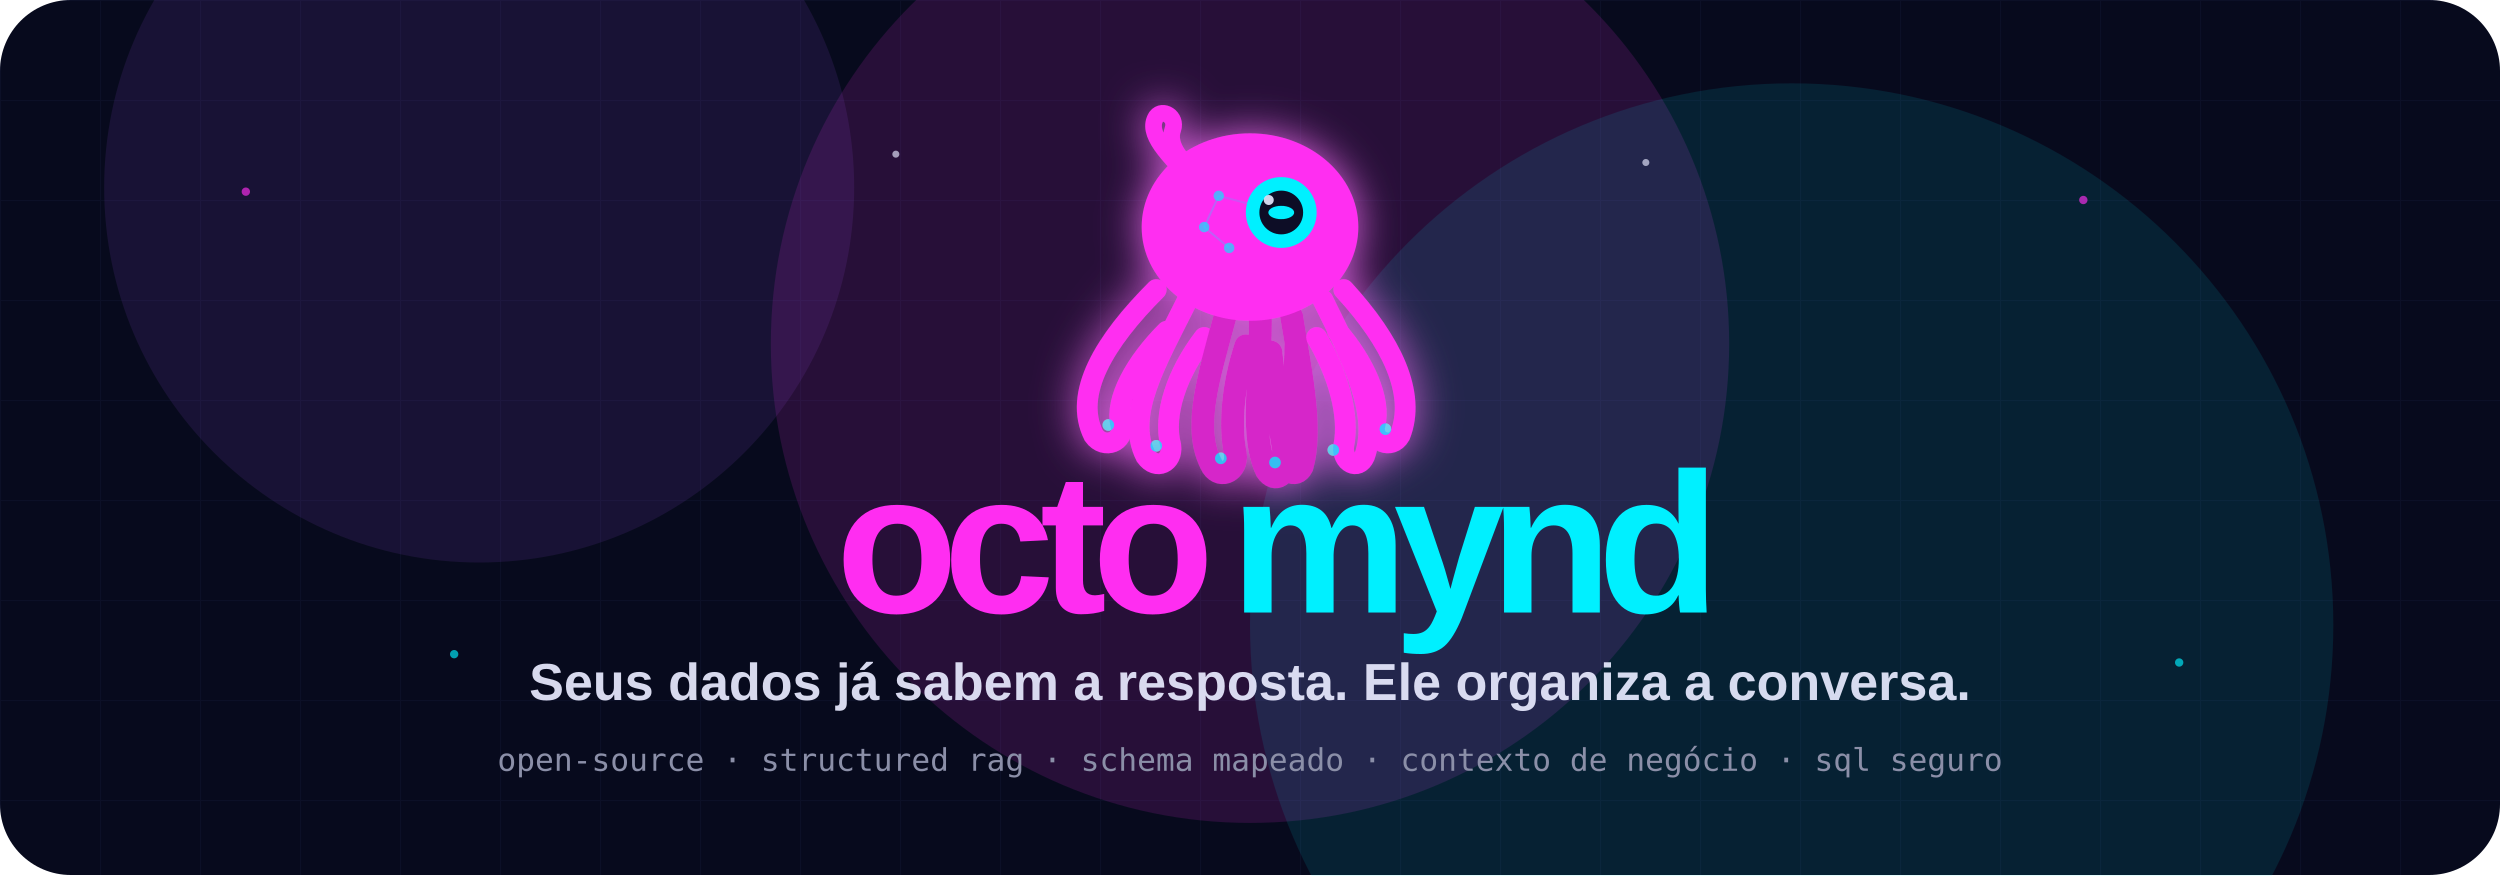
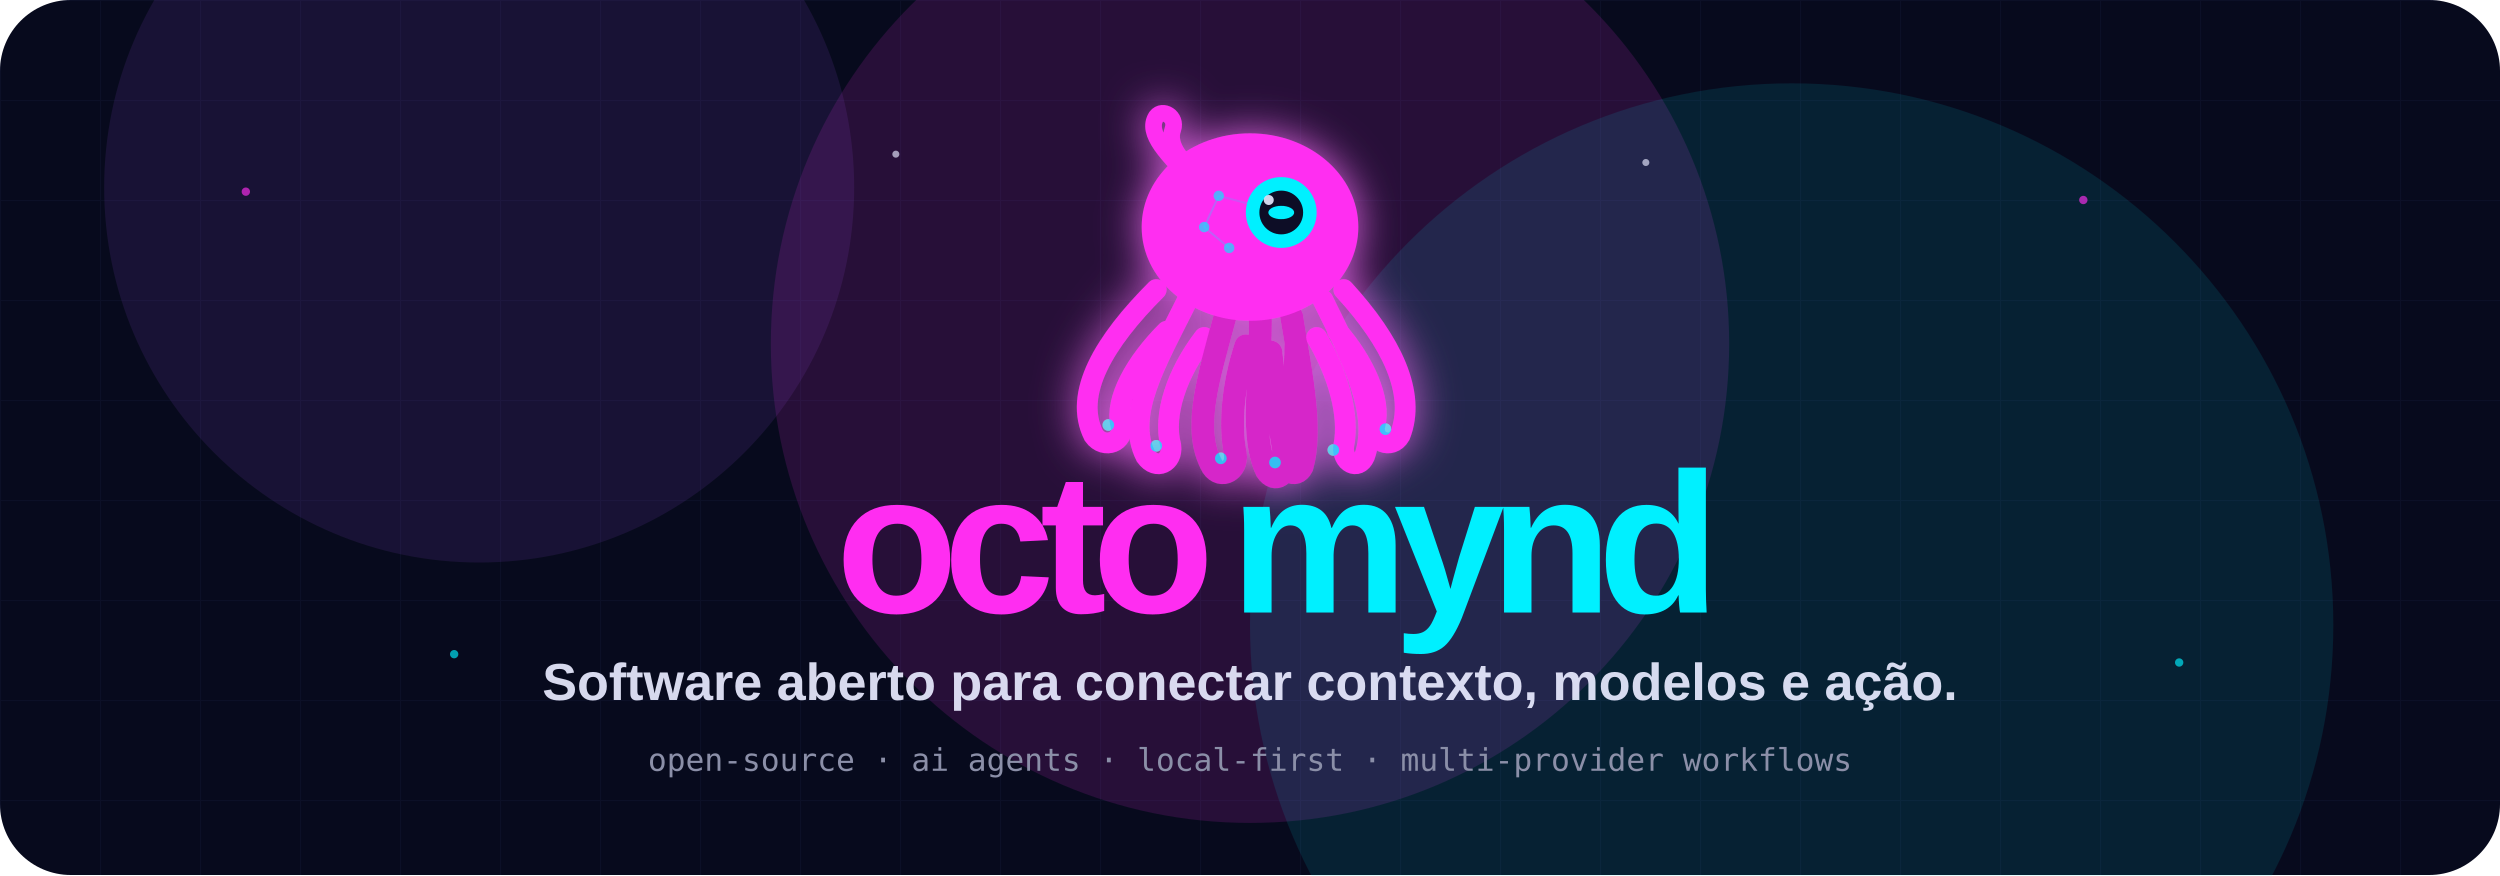
<svg xmlns="http://www.w3.org/2000/svg" width="1200" height="420" viewBox="0 0 1200 420" fill="none">
  <defs>
    <linearGradient id="bg" x1="0" y1="0" x2="1200" y2="420">
      <stop stop-color="#070a1d" />
      <stop offset="0.52" stop-color="#0a0e27" />
      <stop offset="1" stop-color="#111640" />
    </linearGradient>
    <linearGradient id="wordPink" x1="240" y1="230" x2="560" y2="230">
      <stop stop-color="#ff2df1" />
      <stop offset="1" stop-color="#a855f7" />
    </linearGradient>
    <linearGradient id="wordCyan" x1="560" y1="230" x2="960" y2="230">
      <stop stop-color="#00f0ff" />
      <stop offset="1" stop-color="#37f7ff" />
    </linearGradient>
    <linearGradient id="octoBody" x1="525" y1="62" x2="677" y2="182">
      <stop stop-color="#ff2df1" />
      <stop offset="1" stop-color="#c41fb8" />
    </linearGradient>
    <linearGradient id="tentHot" x1="0" y1="130" x2="0" y2="270">
      <stop stop-color="#ff2df1" />
      <stop offset="1" stop-color="#a855f7" />
    </linearGradient>
    <linearGradient id="tentDeep" x1="0" y1="130" x2="0" y2="270">
      <stop stop-color="#d626c9" />
      <stop offset="1" stop-color="#7c1eb8" />
    </linearGradient>
    <filter id="pinkGlow" x="-60%" y="-60%" width="220%" height="220%">
      <feGaussianBlur stdDeviation="10" result="blur" />
      <feColorMatrix in="blur" result="glow" values="1 0 0 0 1 0 0 0 0 0.17 0 0 1 0 0.95 0 0 0 0.85 0" />
      <feMerge>
        <feMergeNode in="glow" />
        <feMergeNode in="SourceGraphic" />
      </feMerge>
    </filter>
    <pattern id="grid" width="48" height="48" patternUnits="userSpaceOnUse">
      <path d="M48 0H0V48" stroke="#26305f" stroke-opacity="0.38" stroke-width="1" />
    </pattern>
  </defs>
  <rect width="1200" height="420" rx="34" fill="url(#bg)" />
  <rect width="1200" height="420" rx="34" fill="url(#grid)" opacity="0.42" />
  <circle cx="600" cy="165" r="230" fill="#ff2df1" opacity="0.13" />
  <circle cx="860" cy="300" r="260" fill="#00f0ff" opacity="0.10" />
  <circle cx="230" cy="90" r="180" fill="#a855f7" opacity="0.11" />
  <g opacity="0.65">
    <circle cx="118" cy="92" r="2" fill="#ff2df1" />
    <circle cx="218" cy="314" r="2" fill="#00f0ff" />
    <circle cx="1000" cy="96" r="2" fill="#ff2df1" />
    <circle cx="1046" cy="318" r="2" fill="#00f0ff" />
    <circle cx="430" cy="74" r="1.7" fill="#e8eaff" />
    <circle cx="790" cy="78" r="1.7" fill="#e8eaff" />
  </g>
  <g transform="translate(500 34)" filter="url(#pinkGlow)">
    <g>
      <path d="M55 105 C30 130,15 155,25 175 C30 182,40 178,38 170 C35 158,45 140,60 125" stroke="url(#tentHot)" stroke-width="10" stroke-linecap="round">
        <animateTransform attributeName="transform" type="rotate" values="-3 55 105;7 55 105;-3 55 105" dur="2.6s" repeatCount="indefinite" />
      </path>
      <path d="M70 110 C55 140,40 165,50 185 C55 192,63 188,62 180 C58 165,65 145,78 128" stroke="url(#tentHot)" stroke-width="10" stroke-linecap="round">
        <animateTransform attributeName="transform" type="rotate" values="5 70 110;-4 70 110;5 70 110" dur="2.2s" repeatCount="indefinite" />
      </path>
      <path d="M88 118 C80 148,72 172,82 190 C86 196,94 192,93 184 C90 170,92 150,98 132" stroke="url(#tentDeep)" stroke-width="11" stroke-linecap="round">
        <animateTransform attributeName="transform" type="rotate" values="-2 88 118;6 88 118;-2 88 118" dur="2.8s" repeatCount="indefinite" />
      </path>
      <path d="M105 120 C105 150,100 175,108 192 C112 198,118 194,117 186 C114 172,112 152,110 135" stroke="url(#tentDeep)" stroke-width="11" stroke-linecap="round">
        <animateTransform attributeName="transform" type="rotate" values="3 105 120;-4 105 120;3 105 120" dur="2.4s" repeatCount="indefinite" />
      </path>
      <path d="M120 118 C125 148,130 172,125 190 C122 196,115 192,116 184 C118 170,122 150,122 132" stroke="url(#tentDeep)" stroke-width="11" stroke-linecap="round">
        <animateTransform attributeName="transform" type="rotate" values="-3 120 118;5 120 118;-3 120 118" dur="2.5s" repeatCount="indefinite" />
      </path>
      <path d="M135 110 C150 140,162 165,155 185 C152 192,144 188,145 180 C148 165,142 145,132 128" stroke="url(#tentHot)" stroke-width="10" stroke-linecap="round">
        <animateTransform attributeName="transform" type="rotate" values="4 135 110;-6 135 110;4 135 110" dur="2.3s" repeatCount="indefinite" />
      </path>
      <path d="M145 105 C168 130,180 155,172 175 C168 182,158 178,160 170 C163 158,155 140,142 125" stroke="url(#tentHot)" stroke-width="10" stroke-linecap="round">
        <animateTransform attributeName="transform" type="rotate" values="3 145 105;-7 145 105;3 145 105" dur="2.7s" repeatCount="indefinite" />
      </path>
    </g>
    <path d="M75 55 C60 40,50 30,55 22 C58 18,65 22,63 28 C60 36,68 45,78 52" stroke="url(#tentHot)" stroke-width="8" stroke-linecap="round" />
    <ellipse cx="100" cy="75" rx="52" ry="45" fill="url(#octoBody)">
      <animateTransform attributeName="transform" type="scale" values="1 1;1.03 .98;1 1" dur="4s" repeatCount="indefinite" />
    </ellipse>
    <line x1="85" y1="60" x2="78" y2="75" stroke="#00f0ff" stroke-opacity="0.25" />
    <line x1="78" y1="75" x2="90" y2="85" stroke="#00f0ff" stroke-opacity="0.25" />
    <line x1="85" y1="60" x2="115" y2="68" stroke="#00f0ff" stroke-opacity="0.18" />
    <circle cx="85" cy="60" r="2.5" fill="#00f0ff" opacity="0.65" />
    <circle cx="78" cy="75" r="2.5" fill="#00f0ff" opacity="0.65" />
    <circle cx="90" cy="85" r="2.5" fill="#00f0ff" opacity="0.65" />
    <g>
      <circle cx="115" cy="68" r="17" fill="#00f0ff" />
      <circle cx="115" cy="68" r="10.5" fill="#071027" />
      <ellipse cx="115" cy="68" rx="6.2" ry="3.2" fill="#00f0ff">
        <animate attributeName="ry" values="3.2;0.25;3.2" dur="4.8s" repeatCount="indefinite" />
      </ellipse>
      <circle cx="109" cy="62" r="2.4" fill="#e8eaff" opacity="0.9" />
    </g>
    <circle cx="32" cy="170" r="2.8" fill="#00f0ff" opacity="0.75" />
    <circle cx="55" cy="180" r="2.8" fill="#00f0ff" opacity="0.75" />
    <circle cx="86" cy="186" r="2.8" fill="#00f0ff" opacity="0.75" />
    <circle cx="112" cy="188" r="2.8" fill="#00f0ff" opacity="0.75" />
    <circle cx="140" cy="182" r="2.8" fill="#00f0ff" opacity="0.75" />
    <circle cx="165" cy="172" r="2.8" fill="#00f0ff" opacity="0.75" />
  </g>
  <g font-family="Orbitron, Arial, sans-serif" font-weight="900" text-anchor="middle">
    <text x="492" y="294" font-size="96" fill="url(#wordPink)" letter-spacing="-7">octo</text>
    <text x="708" y="294" font-size="96" fill="url(#wordCyan)" letter-spacing="-7">mynd</text>
  </g>
  <text x="600" y="336" text-anchor="middle" fill="#e8eaff" opacity="0.92" font-family="Outfit, Arial, sans-serif" font-size="25" font-weight="700">
-     Seus dados já sabem a resposta. Ele organiza a conversa.
+     Software aberto para conectar contexto, modelos e ação.
  </text>
  <text x="600" y="370" text-anchor="middle" fill="#8b8fa8" font-family="Space Mono, monospace" font-size="15">
-     open-source · structured rag · schema mapeado · contexto de negócio · sql seguro
+     open-source · ai agents · local-first · multi-provider workflows
  </text>
</svg>
